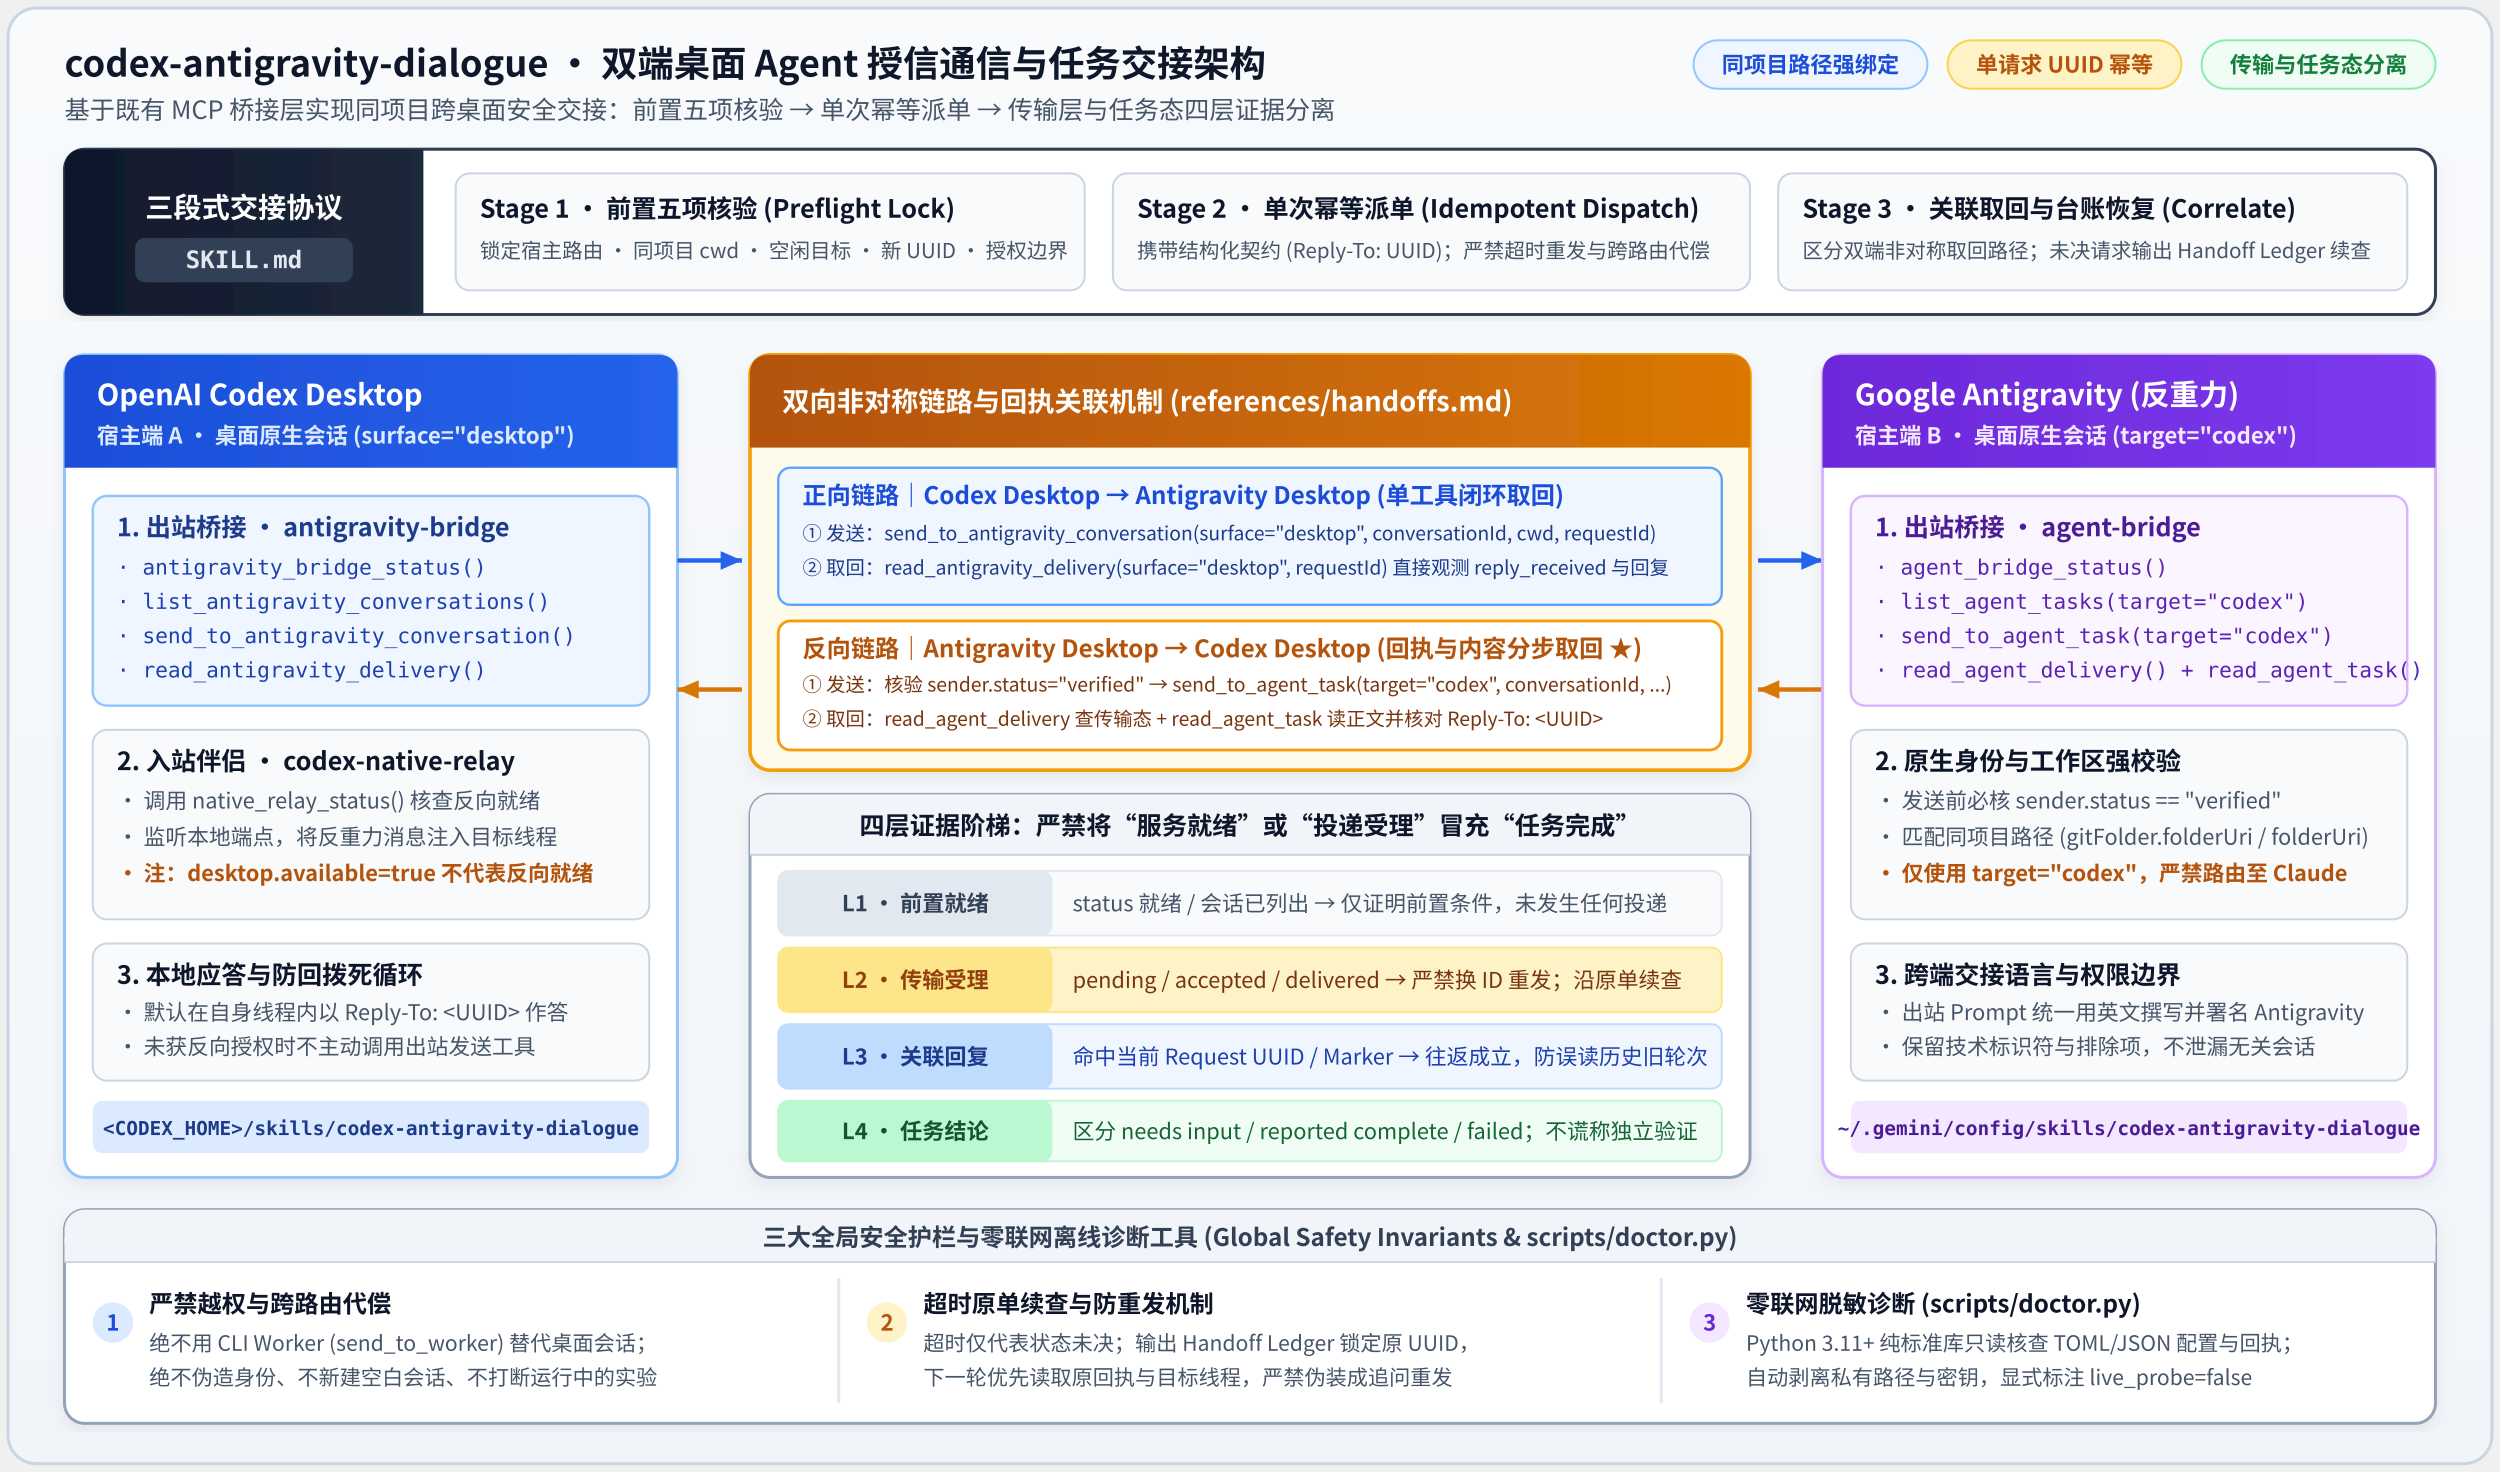
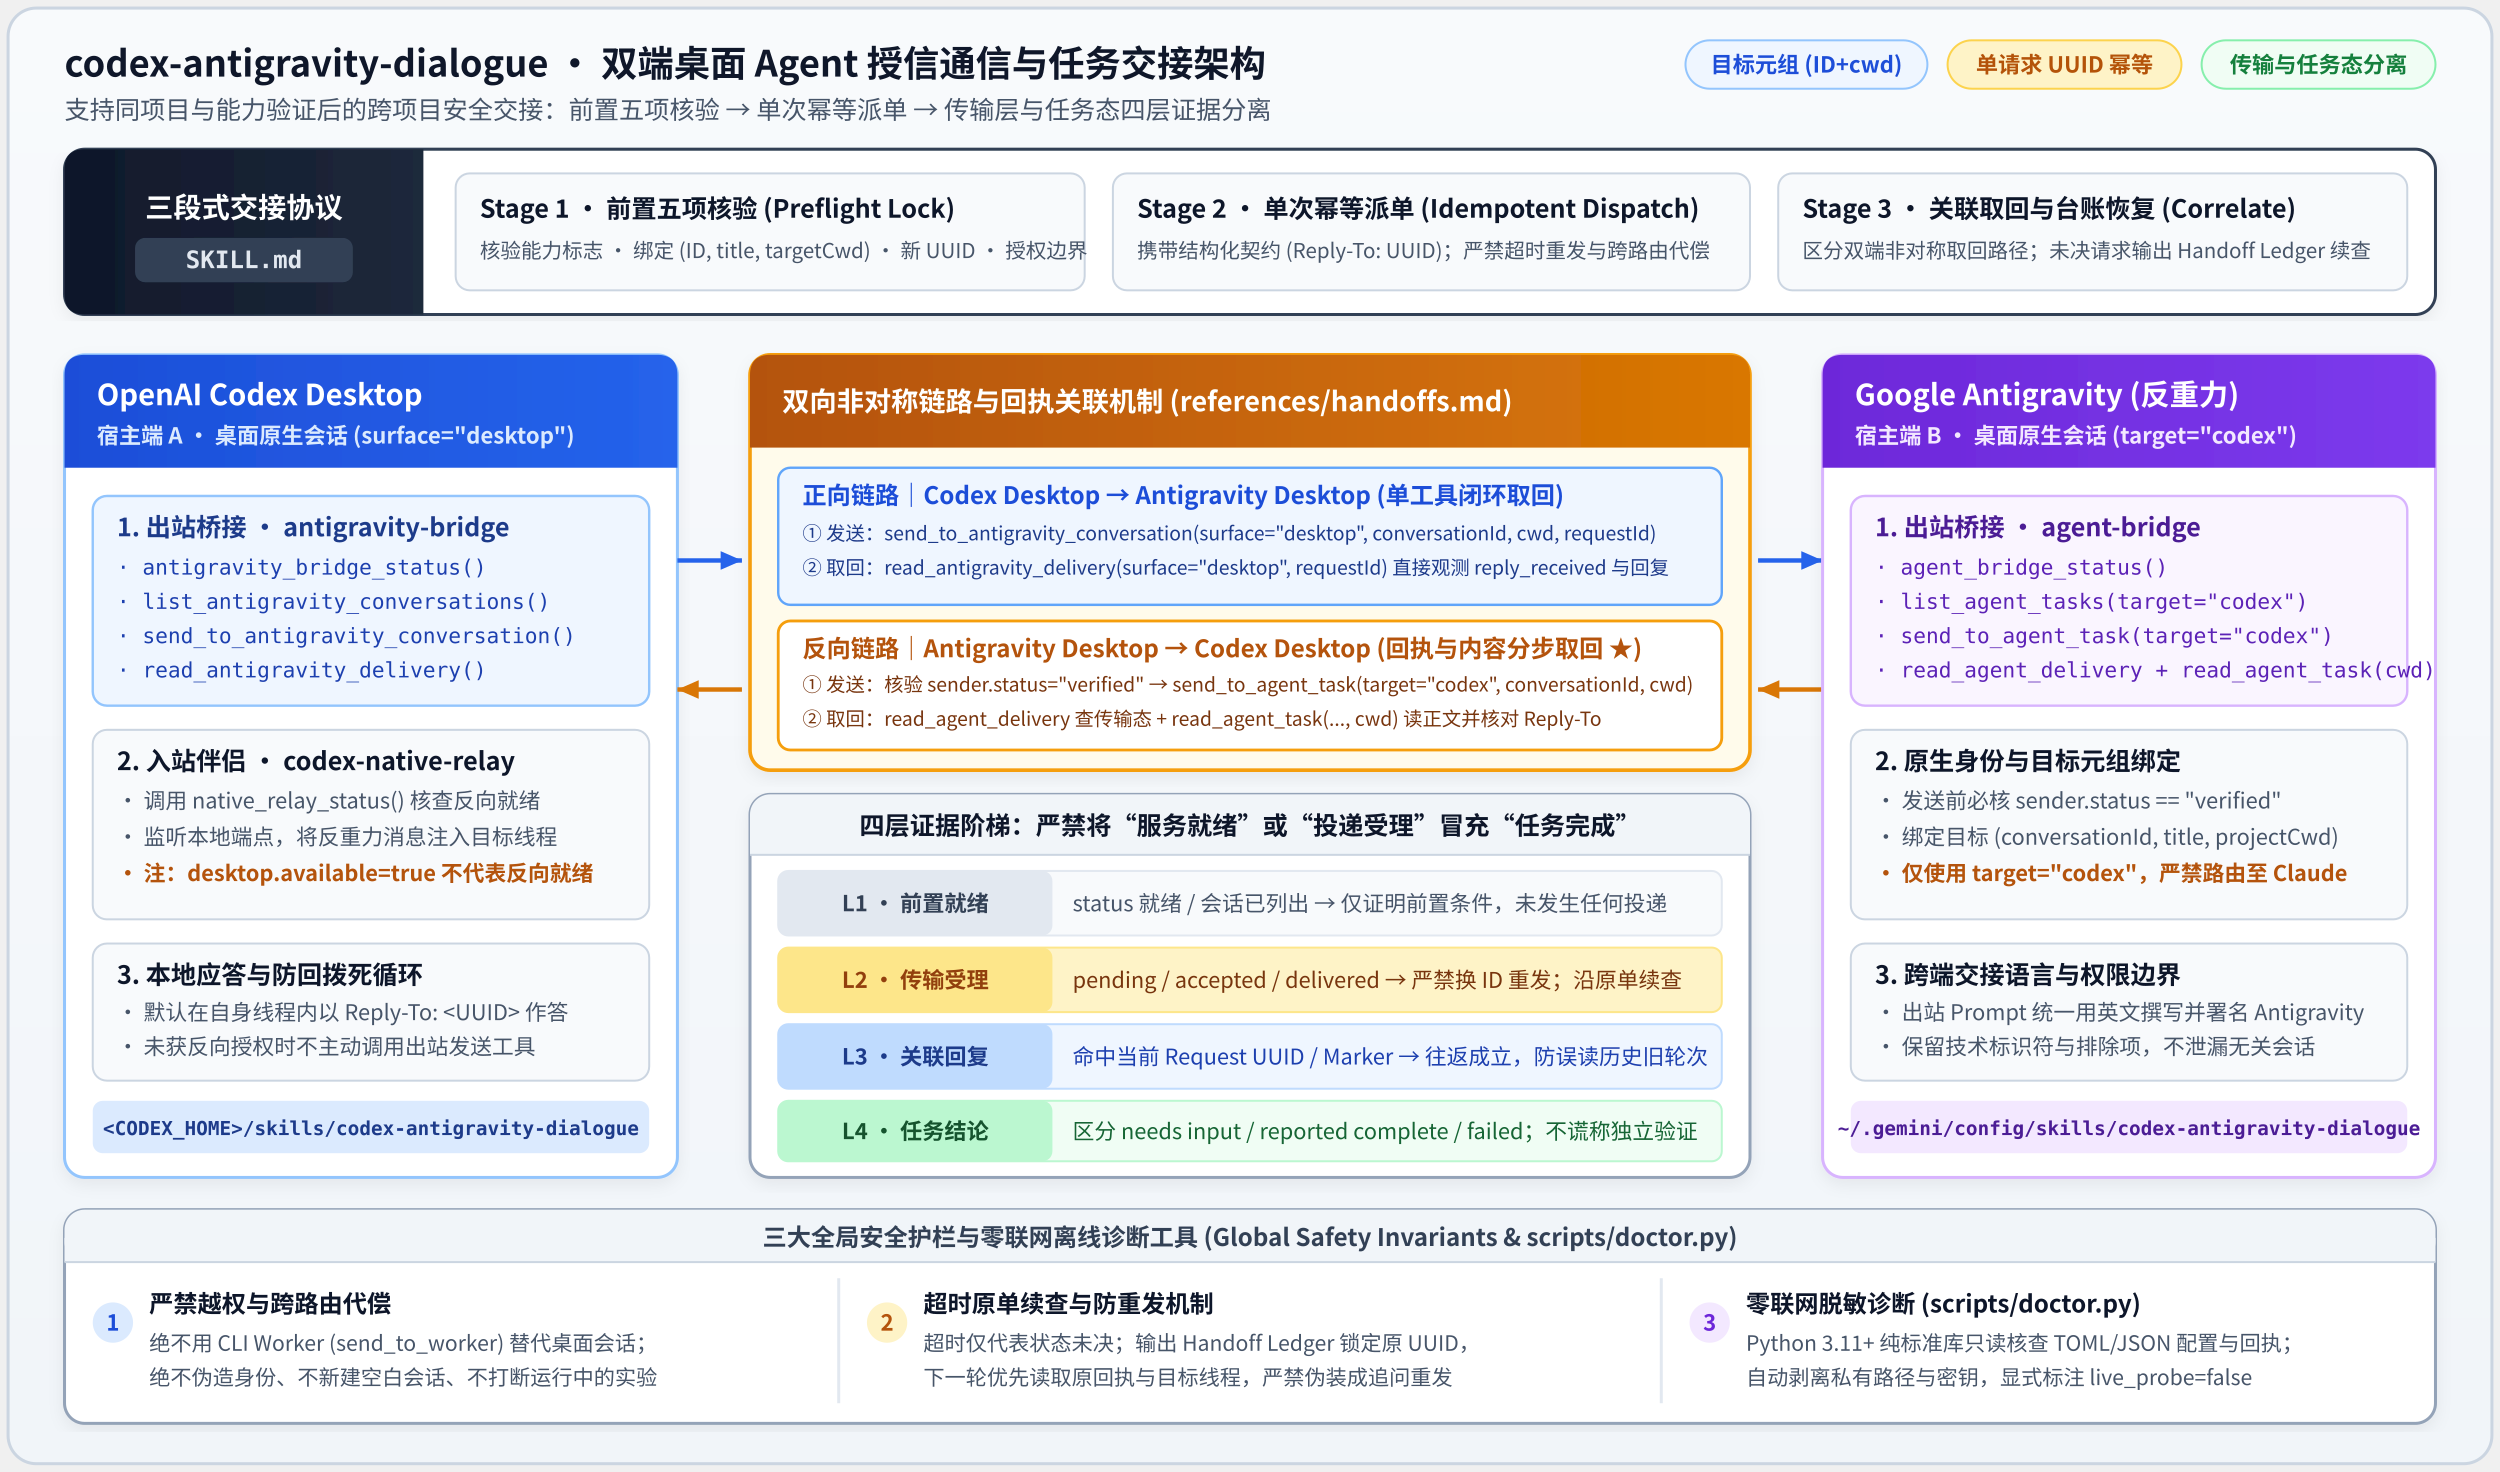
<svg xmlns="http://www.w3.org/2000/svg" viewBox="0 0 1240 730" width="100%" height="100%" font-family="'PingFang SC', 'Hiragino Sans GB', 'Microsoft YaHei', 'Noto Sans CJK SC', -apple-system, BlinkMacSystemFont, 'Segoe UI', sans-serif">
  <defs>
    <linearGradient id="bgGrad" x1="0" y1="0" x2="0" y2="1">
      <stop offset="0%" stop-color="#F8FAFC" />
      <stop offset="100%" stop-color="#F1F5F9" />
    </linearGradient>
    <linearGradient id="routerGrad" x1="0" y1="0" x2="1" y2="0">
      <stop offset="0%" stop-color="#0F172A" />
      <stop offset="100%" stop-color="#1E293B" />
    </linearGradient>
    <linearGradient id="codexGrad" x1="0" y1="0" x2="1" y2="0">
      <stop offset="0%" stop-color="#1D4ED8" />
      <stop offset="100%" stop-color="#2563EB" />
    </linearGradient>
    <linearGradient id="agyGrad" x1="0" y1="0" x2="1" y2="0">
      <stop offset="0%" stop-color="#6D28D9" />
      <stop offset="100%" stop-color="#7C3AED" />
    </linearGradient>
    <linearGradient id="centerGrad" x1="0" y1="0" x2="1" y2="0">
      <stop offset="0%" stop-color="#B45309" />
      <stop offset="100%" stop-color="#D97706" />
    </linearGradient>
    <filter id="cardShadow" x="-2%" y="-2%" width="104%" height="106%">
      <feDropShadow dx="0" dy="3" stdDeviation="4" flood-color="#0F172A" flood-opacity="0.06" />
    </filter>
    <marker id="arrowBlue" viewBox="0 0 10 10" refX="8" refY="5" markerWidth="6" markerHeight="6" orient="auto-start-reverse">
      <path d="M 0 1.5 L 8 5 L 0 8.5 z" fill="#2563EB" />
    </marker>
    <marker id="arrowAmber" viewBox="0 0 10 10" refX="8" refY="5" markerWidth="6" markerHeight="6" orient="auto-start-reverse">
      <path d="M 0 1.5 L 8 5 L 0 8.5 z" fill="#D97706" />
    </marker>
    <marker id="arrowPurple" viewBox="0 0 10 10" refX="8" refY="5" markerWidth="6" markerHeight="6" orient="auto-start-reverse">
      <path d="M 0 1.5 L 8 5 L 0 8.5 z" fill="#7C3AED" />
    </marker>
  </defs>
  <rect x="4" y="4" width="1232" height="722" rx="14" fill="url(#bgGrad)" stroke="#CBD5E1" stroke-width="1.5" />
  <text x="32" y="38" font-size="18" font-weight="700" fill="#0F172A">codex-antigravity-dialogue · 双端桌面 Agent 授信通信与任务交接架构</text>
-   <text x="32" y="59" font-size="12.5" fill="#475569">基于既有 MCP 桥接层实现同项目跨桌面安全交接：前置五项核验 → 单次幂等派单 → 传输层与任务态四层证据分离</text>
-   <rect x="840" y="20" width="116" height="24" rx="12" fill="#EFF6FF" stroke="#93C5FD" stroke-width="1" />
-   <text x="898" y="36" font-size="11" font-weight="600" fill="#1D4ED8" text-anchor="middle">同项目路径强绑定</text>
+   <text x="32" y="59" font-size="12.5" fill="#475569">支持同项目与能力验证后的跨项目安全交接：前置五项核验 → 单次幂等派单 → 传输层与任务态四层证据分离</text>
+   <rect x="836" y="20" width="120" height="24" rx="12" fill="#EFF6FF" stroke="#93C5FD" stroke-width="1" />
+   <text x="896" y="36" font-size="11" font-weight="600" fill="#1D4ED8" text-anchor="middle">目标元组 (ID+cwd)</text>
  <rect x="966" y="20" width="116" height="24" rx="12" fill="#FEF3C7" stroke="#FCD34D" stroke-width="1" />
  <text x="1024" y="36" font-size="11" font-weight="600" fill="#B45309" text-anchor="middle">单请求 UUID 幂等</text>
  <rect x="1092" y="20" width="116" height="24" rx="12" fill="#F0FDF4" stroke="#86EFAC" stroke-width="1" />
  <text x="1150" y="36" font-size="11" font-weight="600" fill="#15803D" text-anchor="middle">传输与任务态分离</text>
  <g filter="url(#cardShadow)">
    <rect x="32" y="74" width="1176" height="82" rx="10" fill="#FFFFFF" stroke="#334155" stroke-width="1.5" />
    <path d="M 32 84 Q 32 74 42 74 L 210 74 L 210 156 L 42 156 Q 32 156 32 146 Z" fill="url(#routerGrad)" />
    <text x="121" y="108" font-size="14" font-weight="700" fill="#FFFFFF" text-anchor="middle">三段式交接协议</text>
    <rect x="67" y="118" width="108" height="22" rx="5" fill="#334155" />
    <text x="121" y="133" font-size="12" font-weight="600" fill="#E2E8F0" text-anchor="middle" font-family="Consolas, monospace">SKILL.md</text>
    <rect x="226" y="86" width="312" height="58" rx="7" fill="#F8FAFC" stroke="#CBD5E1" stroke-width="1" />
    <text x="238" y="108" font-size="12.5" font-weight="700" fill="#0F172A">Stage 1 · 前置五项核验 (Preflight Lock)</text>
-     <text x="238" y="128" font-size="10.2" fill="#475569">锁定宿主路由 · 同项目 cwd · 空闲目标 · 新 UUID · 授权边界</text>
+     <text x="238" y="128" font-size="10.2" fill="#475569">核验能力标志 · 绑定 (ID, title, targetCwd) · 新 UUID · 授权边界</text>
    <rect x="552" y="86" width="316" height="58" rx="7" fill="#F8FAFC" stroke="#CBD5E1" stroke-width="1" />
    <text x="564" y="108" font-size="12.5" font-weight="700" fill="#0F172A">Stage 2 · 单次幂等派单 (Idempotent Dispatch)</text>
    <text x="564" y="128" font-size="10.2" fill="#475569">携带结构化契约 (Reply-To: UUID)；严禁超时重发与跨路由代偿</text>
    <rect x="882" y="86" width="312" height="58" rx="7" fill="#F8FAFC" stroke="#CBD5E1" stroke-width="1" />
    <text x="894" y="108" font-size="12.5" font-weight="700" fill="#0F172A">Stage 3 · 关联取回与台账恢复 (Correlate)</text>
    <text x="894" y="128" font-size="10.2" fill="#475569">区分双端非对称取回路径；未决请求输出 Handoff Ledger 续查</text>
  </g>
  <g filter="url(#cardShadow)">
    <rect x="32" y="176" width="304" height="408" rx="10" fill="#FFFFFF" stroke="#93C5FD" stroke-width="1.5" />
    <path d="M 32 186 Q 32 176 42 176 L 326 176 Q 336 176 336 186 L 336 232 L 32 232 Z" fill="url(#codexGrad)" />
    <text x="48" y="201" font-size="14.5" font-weight="700" fill="#FFFFFF">OpenAI Codex Desktop</text>
    <text x="48" y="220" font-size="11" font-weight="600" fill="#DBEAFE">宿主端 A · 桌面原生会话 (surface="desktop")</text>
    <rect x="46" y="246" width="276" height="104" rx="7" fill="#EFF6FF" stroke="#93C5FD" stroke-width="1.2" />
    <text x="58" y="266" font-size="12.5" font-weight="700" fill="#1E3A8A">1. 出站桥接 · antigravity-bridge</text>
    <text x="58" y="285" font-size="10.5" fill="#1E40AF" font-family="Consolas, monospace">· antigravity_bridge_status()</text>
    <text x="58" y="302" font-size="10.5" fill="#1E40AF" font-family="Consolas, monospace">· list_antigravity_conversations()</text>
    <text x="58" y="319" font-size="10.5" fill="#1E40AF" font-family="Consolas, monospace">· send_to_antigravity_conversation()</text>
    <text x="58" y="336" font-size="10.5" fill="#1E40AF" font-family="Consolas, monospace">· read_antigravity_delivery()</text>
    <rect x="46" y="362" width="276" height="94" rx="7" fill="#F8FAFC" stroke="#CBD5E1" stroke-width="1" />
    <text x="58" y="382" font-size="12.5" font-weight="700" fill="#0F172A">2. 入站伴侣 · codex-native-relay</text>
    <text x="58" y="401" font-size="10.8" fill="#475569">· 调用 native_relay_status() 核查反向就绪</text>
    <text x="58" y="419" font-size="10.8" fill="#475569">· 监听本地端点，将反重力消息注入目标线程</text>
    <text x="58" y="437" font-size="10.8" fill="#B45309" font-weight="600">· 注：desktop.available=true 不代表反向就绪</text>
    <rect x="46" y="468" width="276" height="68" rx="7" fill="#F8FAFC" stroke="#CBD5E1" stroke-width="1" />
    <text x="58" y="488" font-size="12.5" font-weight="700" fill="#0F172A">3. 本地应答与防回拨死循环</text>
    <text x="58" y="506" font-size="10.8" fill="#475569">· 默认在自身线程内以 Reply-To: &lt;UUID&gt; 作答</text>
    <text x="58" y="523" font-size="10.8" fill="#475569">· 未获反向授权时不主动调用出站发送工具</text>
    <rect x="46" y="546" width="276" height="26" rx="5" fill="#DBEAFE" />
    <text x="184" y="563" font-size="9.6" font-weight="600" fill="#1E3A8A" text-anchor="middle" font-family="Consolas, monospace">&lt;CODEX_HOME&gt;/skills/codex-antigravity-dialogue</text>
  </g>
  <line x1="336" y1="278" x2="368" y2="278" stroke="#2563EB" stroke-width="2.2" marker-end="url(#arrowBlue)" />
  <line x1="872" y1="278" x2="904" y2="278" stroke="#2563EB" stroke-width="2.2" marker-end="url(#arrowBlue)" />
  <line x1="904" y1="342" x2="872" y2="342" stroke="#D97706" stroke-width="2.2" marker-end="url(#arrowAmber)" />
  <line x1="368" y1="342" x2="336" y2="342" stroke="#D97706" stroke-width="2.2" marker-end="url(#arrowAmber)" />
  <g filter="url(#cardShadow)">
    <rect x="372" y="176" width="496" height="206" rx="10" fill="#FFFBEB" stroke="#F59E0B" stroke-width="1.8" />
    <path d="M 372 186 Q 372 176 382 176 L 858 176 Q 868 176 868 186 L 868 222 L 372 222 Z" fill="url(#centerGrad)" />
    <text x="388" y="204" font-size="13.5" font-weight="700" fill="#FFFFFF">双向非对称链路与回执关联机制 (references/handoffs.md)</text>
    <rect x="386" y="232" width="468" height="68" rx="6" fill="#EFF6FF" stroke="#60A5FA" stroke-width="1.2" />
    <text x="398" y="250" font-size="12" font-weight="700" fill="#1D4ED8">正向链路｜Codex Desktop → Antigravity Desktop (单工具闭环取回)</text>
    <text x="398" y="268" font-size="9.6" fill="#1E3A8A">① 发送：send_to_antigravity_conversation(surface="desktop", conversationId, cwd, requestId)</text>
    <text x="398" y="285" font-size="9.6" fill="#1E3A8A">② 取回：read_antigravity_delivery(surface="desktop", requestId) 直接观测 reply_received 与回复</text>
    <rect x="386" y="308" width="468" height="64" rx="6" fill="#FFFFFF" stroke="#F59E0B" stroke-width="1.4" />
    <text x="398" y="326" font-size="12" font-weight="700" fill="#B45309">反向链路｜Antigravity Desktop → Codex Desktop (回执与内容分步取回 ★)</text>
-     <text x="398" y="343" font-size="9.6" fill="#78350F">① 发送：核验 sender.status="verified" → send_to_agent_task(target="codex", conversationId, ...)</text>
-     <text x="398" y="360" font-size="9.6" fill="#78350F">② 取回：read_agent_delivery 查传输态 + read_agent_task 读正文并核对 Reply-To: &lt;UUID&gt;</text>
+     <text x="398" y="343" font-size="9.6" fill="#78350F">① 发送：核验 sender.status="verified" → send_to_agent_task(target="codex", conversationId, cwd)</text>
+     <text x="398" y="360" font-size="9.6" fill="#78350F">② 取回：read_agent_delivery 查传输态 + read_agent_task(..., cwd) 读正文并核对 Reply-To</text>
  </g>
  <g filter="url(#cardShadow)">
    <rect x="372" y="394" width="496" height="190" rx="10" fill="#FFFFFF" stroke="#94A3B8" stroke-width="1.5" />
    <rect x="372" y="394" width="496" height="30" rx="10" fill="#F1F5F9" />
    <rect x="372" y="412" width="496" height="12" fill="#F1F5F9" />
    <line x1="372" y1="424" x2="868" y2="424" stroke="#CBD5E1" stroke-width="1" />
    <text x="620" y="414" font-size="12.5" font-weight="700" fill="#0F172A" text-anchor="middle">四层证据阶梯：严禁将“服务就绪”或“投递受理”冒充“任务完成”</text>
    <rect x="386" y="432" width="468" height="32" rx="5" fill="#F8FAFC" stroke="#E2E8F0" stroke-width="1" />
    <rect x="386" y="432" width="136" height="32" rx="5" fill="#E2E8F0" />
    <text x="454" y="452" font-size="11" font-weight="700" fill="#334155" text-anchor="middle">L1 · 前置就绪</text>
    <text x="532" y="452" font-size="10.8" fill="#475569">status 就绪 / 会话已列出 → 仅证明前置条件，未发生任何投递</text>
    <rect x="386" y="470" width="468" height="32" rx="5" fill="#FEF3C7" stroke="#FDE68A" stroke-width="1" />
    <rect x="386" y="470" width="136" height="32" rx="5" fill="#FDE68A" />
    <text x="454" y="490" font-size="11" font-weight="700" fill="#92400E" text-anchor="middle">L2 · 传输受理</text>
    <text x="532" y="490" font-size="10.8" fill="#78350F">pending / accepted / delivered → 严禁换 ID 重发；沿原单续查</text>
    <rect x="386" y="508" width="468" height="32" rx="5" fill="#EFF6FF" stroke="#BFDBFE" stroke-width="1" />
    <rect x="386" y="508" width="136" height="32" rx="5" fill="#BFDBFE" />
    <text x="454" y="528" font-size="11" font-weight="700" fill="#1E3A8A" text-anchor="middle">L3 · 关联回复</text>
    <text x="532" y="528" font-size="10.8" fill="#1E40AF">命中当前 Request UUID / Marker → 往返成立，防误读历史旧轮次</text>
    <rect x="386" y="546" width="468" height="30" rx="5" fill="#F0FDF4" stroke="#BBF7D0" stroke-width="1" />
    <rect x="386" y="546" width="136" height="30" rx="5" fill="#BBF7D0" />
    <text x="454" y="565" font-size="11" font-weight="700" fill="#14532D" text-anchor="middle">L4 · 任务结论</text>
    <text x="532" y="565" font-size="10.8" fill="#166534">区分 needs input / reported complete / failed；不谎称独立验证</text>
  </g>
  <g filter="url(#cardShadow)">
    <rect x="904" y="176" width="304" height="408" rx="10" fill="#FFFFFF" stroke="#D8B4FE" stroke-width="1.5" />
    <path d="M 904 186 Q 904 176 914 176 L 1198 176 Q 1208 176 1208 186 L 1208 232 L 904 232 Z" fill="url(#agyGrad)" />
    <text x="920" y="201" font-size="14.5" font-weight="700" fill="#FFFFFF">Google Antigravity (反重力)</text>
    <text x="920" y="220" font-size="11" font-weight="600" fill="#F3E8FF">宿主端 B · 桌面原生会话 (target="codex")</text>
    <rect x="918" y="246" width="276" height="104" rx="7" fill="#FAF5FF" stroke="#D8B4FE" stroke-width="1.2" />
    <text x="930" y="266" font-size="12.5" font-weight="700" fill="#4C1D95">1. 出站桥接 · agent-bridge</text>
    <text x="930" y="285" font-size="10.5" fill="#5B21B6" font-family="Consolas, monospace">· agent_bridge_status()</text>
    <text x="930" y="302" font-size="10.5" fill="#5B21B6" font-family="Consolas, monospace">· list_agent_tasks(target="codex")</text>
    <text x="930" y="319" font-size="10.5" fill="#5B21B6" font-family="Consolas, monospace">· send_to_agent_task(target="codex")</text>
-     <text x="930" y="336" font-size="10.5" fill="#5B21B6" font-family="Consolas, monospace">· read_agent_delivery() + read_agent_task()</text>
+     <text x="930" y="336" font-size="10.5" fill="#5B21B6" font-family="Consolas, monospace">· read_agent_delivery + read_agent_task(cwd)</text>
    <rect x="918" y="362" width="276" height="94" rx="7" fill="#F8FAFC" stroke="#CBD5E1" stroke-width="1" />
-     <text x="930" y="382" font-size="12.5" font-weight="700" fill="#0F172A">2. 原生身份与工作区强校验</text>
+     <text x="930" y="382" font-size="12.5" font-weight="700" fill="#0F172A">2. 原生身份与目标元组绑定</text>
    <text x="930" y="401" font-size="10.8" fill="#475569">· 发送前必核 sender.status == "verified"</text>
-     <text x="930" y="419" font-size="10.8" fill="#475569">· 匹配同项目路径 (gitFolder.folderUri / folderUri)</text>
+     <text x="930" y="419" font-size="10.8" fill="#475569">· 绑定目标 (conversationId, title, projectCwd)</text>
    <text x="930" y="437" font-size="10.8" fill="#B45309" font-weight="600">· 仅使用 target="codex"，严禁路由至 Claude</text>
    <rect x="918" y="468" width="276" height="68" rx="7" fill="#F8FAFC" stroke="#CBD5E1" stroke-width="1" />
    <text x="930" y="488" font-size="12.5" font-weight="700" fill="#0F172A">3. 跨端交接语言与权限边界</text>
    <text x="930" y="506" font-size="10.8" fill="#475569">· 出站 Prompt 统一用英文撰写并署名 Antigravity</text>
    <text x="930" y="523" font-size="10.8" fill="#475569">· 保留技术标识符与排除项，不泄漏无关会话</text>
    <rect x="918" y="546" width="276" height="26" rx="5" fill="#F3E8FF" />
    <text x="1056" y="563" font-size="9.6" font-weight="600" fill="#4C1D95" text-anchor="middle" font-family="Consolas, monospace">~/.gemini/config/skills/codex-antigravity-dialogue</text>
  </g>
  <g filter="url(#cardShadow)">
    <rect x="32" y="600" width="1176" height="106" rx="10" fill="#FFFFFF" stroke="#94A3B8" stroke-width="1.5" />
    <rect x="32" y="600" width="1176" height="26" rx="10" fill="#F1F5F9" />
    <rect x="32" y="614" width="1176" height="12" fill="#F1F5F9" />
    <line x1="32" y1="626" x2="1208" y2="626" stroke="#CBD5E1" stroke-width="1" />
    <text x="620" y="618" font-size="12" font-weight="700" fill="#334155" text-anchor="middle">三大全局安全护栏与零联网离线诊断工具 (Global Safety Invariants &amp; scripts/doctor.py)</text>
    <circle cx="56" cy="656" r="10" fill="#DBEAFE" />
    <text x="56" y="660" font-size="11" font-weight="700" fill="#1D4ED8" text-anchor="middle">1</text>
    <text x="74" y="651" font-size="12" font-weight="700" fill="#0F172A">严禁越权与跨路由代偿</text>
    <text x="74" y="670" font-size="10.5" fill="#475569">绝不用 CLI Worker (send_to_worker) 替代桌面会话；</text>
    <text x="74" y="687" font-size="10.5" fill="#475569">绝不伪造身份、不新建空白会话、不打断运行中的实验</text>
    <line x1="416" y1="634" x2="416" y2="696" stroke="#E2E8F0" stroke-width="1.5" />
    <circle cx="440" cy="656" r="10" fill="#FEF3C7" />
    <text x="440" y="660" font-size="11" font-weight="700" fill="#B45309" text-anchor="middle">2</text>
    <text x="458" y="651" font-size="12" font-weight="700" fill="#0F172A">超时原单续查与防重发机制</text>
    <text x="458" y="670" font-size="10.5" fill="#475569">超时仅代表状态未决；输出 Handoff Ledger 锁定原 UUID，</text>
    <text x="458" y="687" font-size="10.5" fill="#475569">下一轮优先读取原回执与目标线程，严禁伪装成追问重发</text>
    <line x1="824" y1="634" x2="824" y2="696" stroke="#E2E8F0" stroke-width="1.5" />
    <circle cx="848" cy="656" r="10" fill="#F3E8FF" />
    <text x="848" y="660" font-size="11" font-weight="700" fill="#6D28D9" text-anchor="middle">3</text>
    <text x="866" y="651" font-size="12" font-weight="700" fill="#0F172A">零联网脱敏诊断 (scripts/doctor.py)</text>
    <text x="866" y="670" font-size="10.5" fill="#475569">Python 3.11+ 纯标准库只读核查 TOML/JSON 配置与回执；</text>
    <text x="866" y="687" font-size="10.5" fill="#475569">自动剥离私有路径与密钥，显式标注 live_probe=false</text>
  </g>
</svg>
